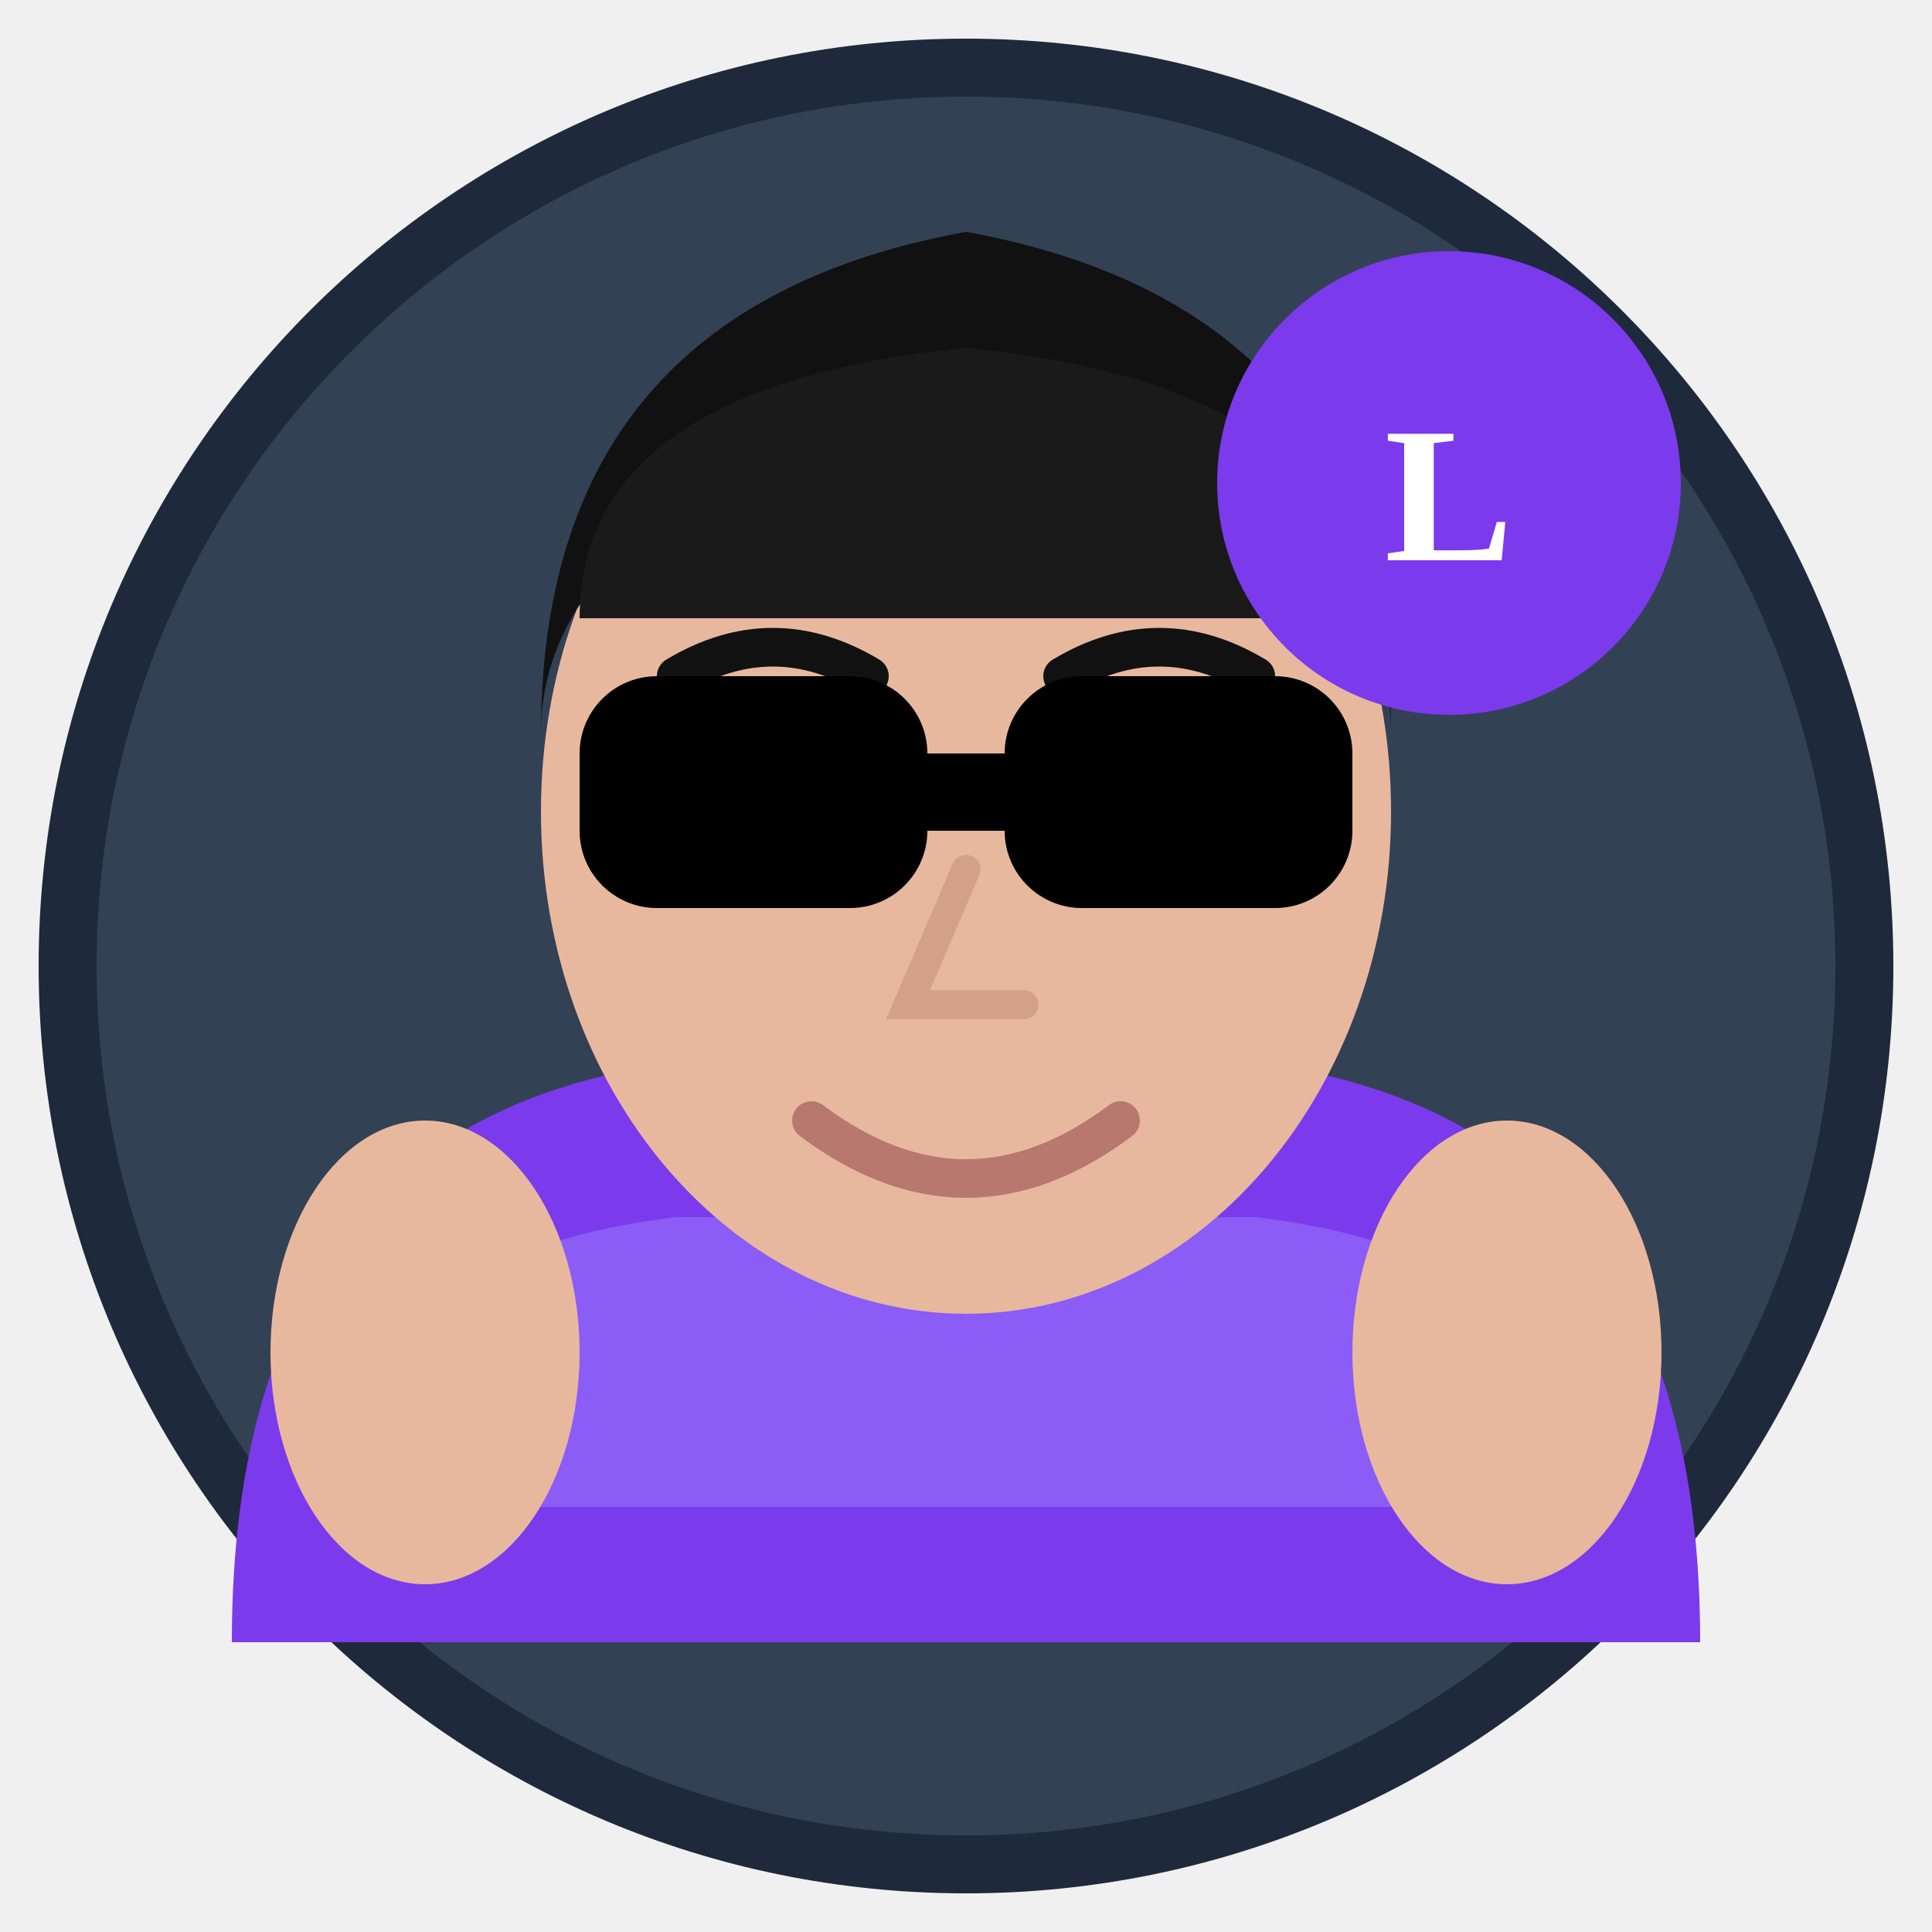
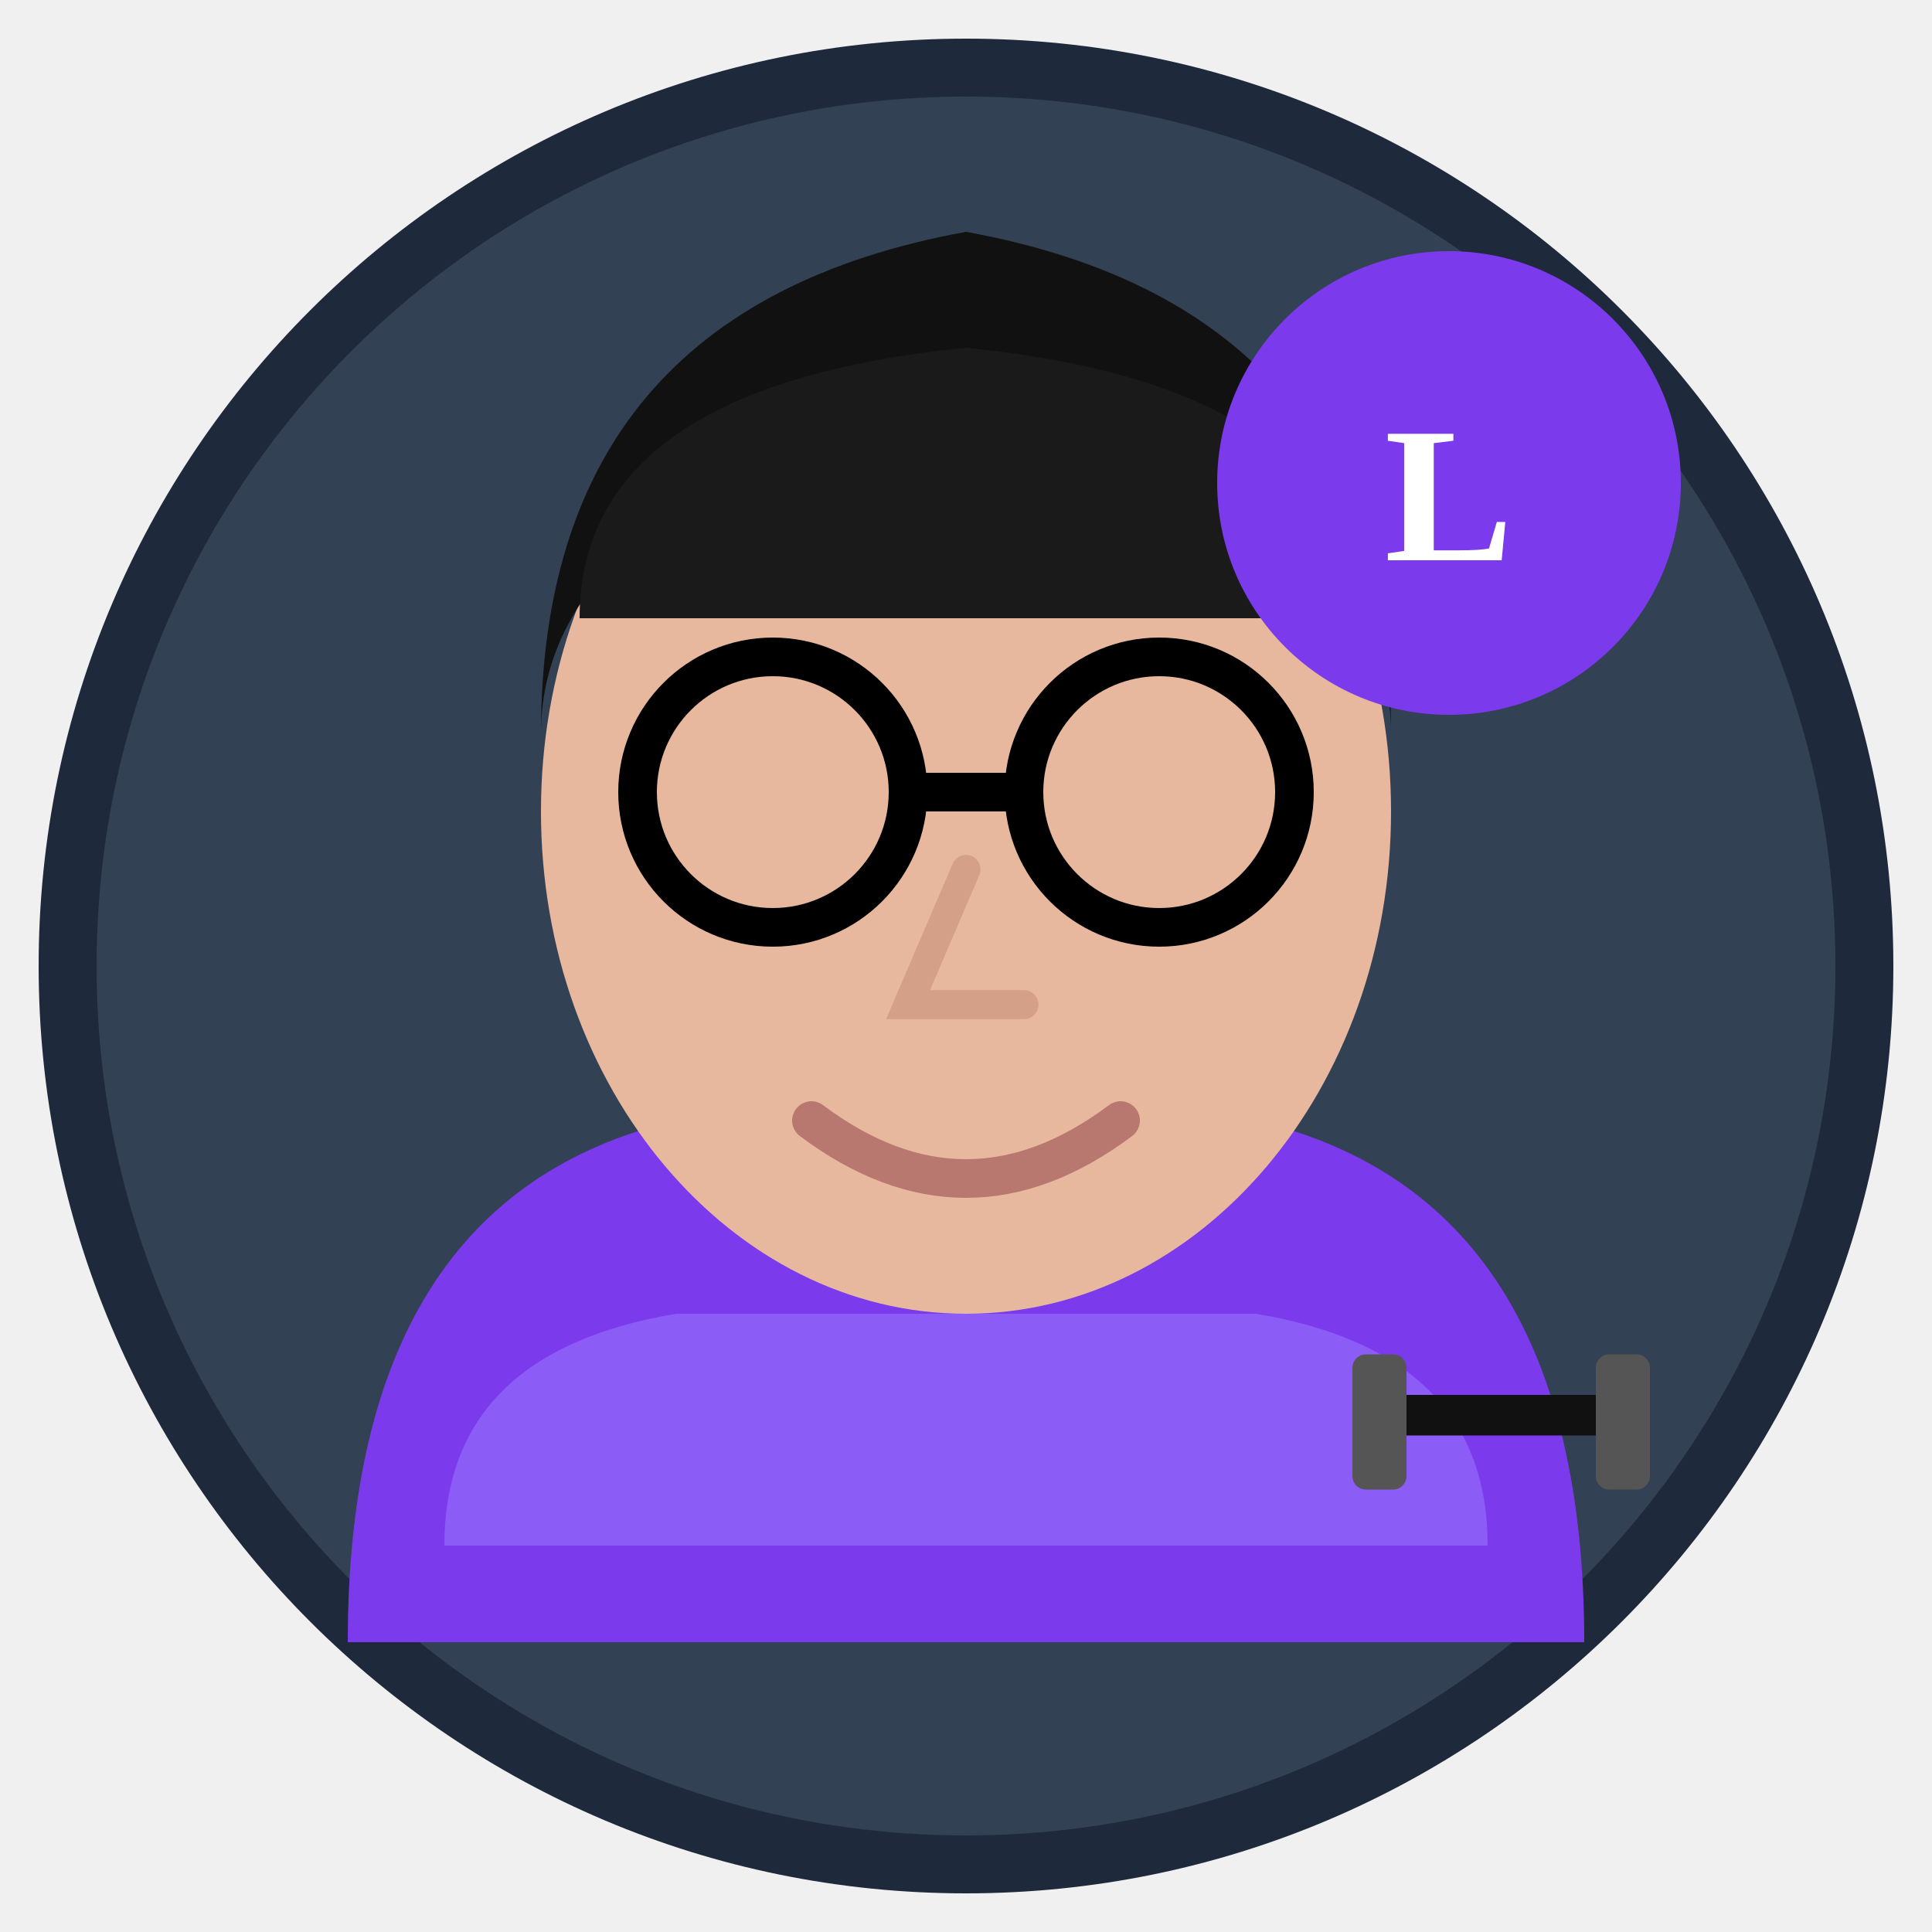
<svg xmlns="http://www.w3.org/2000/svg" viewBox="0 0 100 100" fill="none">
  <circle cx="50" cy="50" r="48" fill="#1e293b" />
  <circle cx="50" cy="50" r="45" fill="#334155" />
-   <path d="M12 85 Q12 58 35 55 L65 55 Q88 58 88 85" fill="#7c3aed" />
-   <path d="M18 78 Q18 65 35 63 L65 63 Q82 65 82 78" fill="#8b5cf6" />
-   <rect x="40" y="48" width="20" height="17" rx="4" fill="#e8b89e" />
+   <path d="M18 85 Q18 62 35 58 L65 58 Q82 62 82 85" fill="#7c3aed" />
+   <path d="M23 80 Q23 70 35 68 L65 68 Q77 70 77 80" fill="#8b5cf6" />
+   <rect x="42" y="48" width="16" height="17" rx="3" fill="#e8b89e" />
  <ellipse cx="50" cy="42" rx="22" ry="26" fill="#e8b89e" />
-   <path d="M28 38 Q28 16 50 12 Q72 16 72 38 Q72 26 50 20 Q28 26 28 38" fill="#111111" />
+   <path d="M28 38 Q28 16 50 12 Q72 16 72 38 Q72 26 50 20 Q28 26 28 38" fill="#111" />
  <path d="M30 32 Q30 20 50 18 Q70 20 70 32" fill="#1a1a1a" />
-   <path d="M35 35 Q40 32 45 35" stroke="#111111" stroke-width="2" fill="none" stroke-linecap="round" />
-   <path d="M55 35 Q60 32 65 35" stroke="#111111" stroke-width="2" fill="none" stroke-linecap="round" />
+   <circle cx="40" cy="41" r="7" stroke="#000" stroke-width="2" fill="none" />
+   <circle cx="60" cy="41" r="7" stroke="#000" stroke-width="2" fill="none" />
+   <rect x="47" y="40" width="6" height="2" fill="#000" />
  <path d="M50 45 L47 52 L53 52" stroke="#d4a088" stroke-width="1.5" fill="none" stroke-linecap="round" />
  <path d="M42 58 Q50 64 58 58" stroke="#b87870" stroke-width="2" fill="none" stroke-linecap="round" />
-   <rect x="30" y="35" width="18" height="12" rx="4" fill="#000" />
-   <rect x="52" y="35" width="18" height="12" rx="4" fill="#000" />
-   <rect x="48" y="39" width="4" height="4" fill="#000" />
-   <ellipse cx="22" cy="70" rx="8" ry="12" fill="#e8b89e" />
-   <ellipse cx="78" cy="70" rx="8" ry="12" fill="#e8b89e" />
+   <g transform="translate(70,68) scale(0.7)">
+     <rect x="2" y="6" width="20" height="3" fill="#111" />
+     <rect x="0" y="3" width="4" height="10" rx="1" fill="#555" />
+     <rect x="18" y="3" width="4" height="10" rx="1" fill="#555" />
+   </g>
  <circle cx="75" cy="25" r="12" fill="#7c3aed" />
  <text x="75" y="29" text-anchor="middle" fill="white" font-size="10" font-weight="bold">L</text>
</svg>
